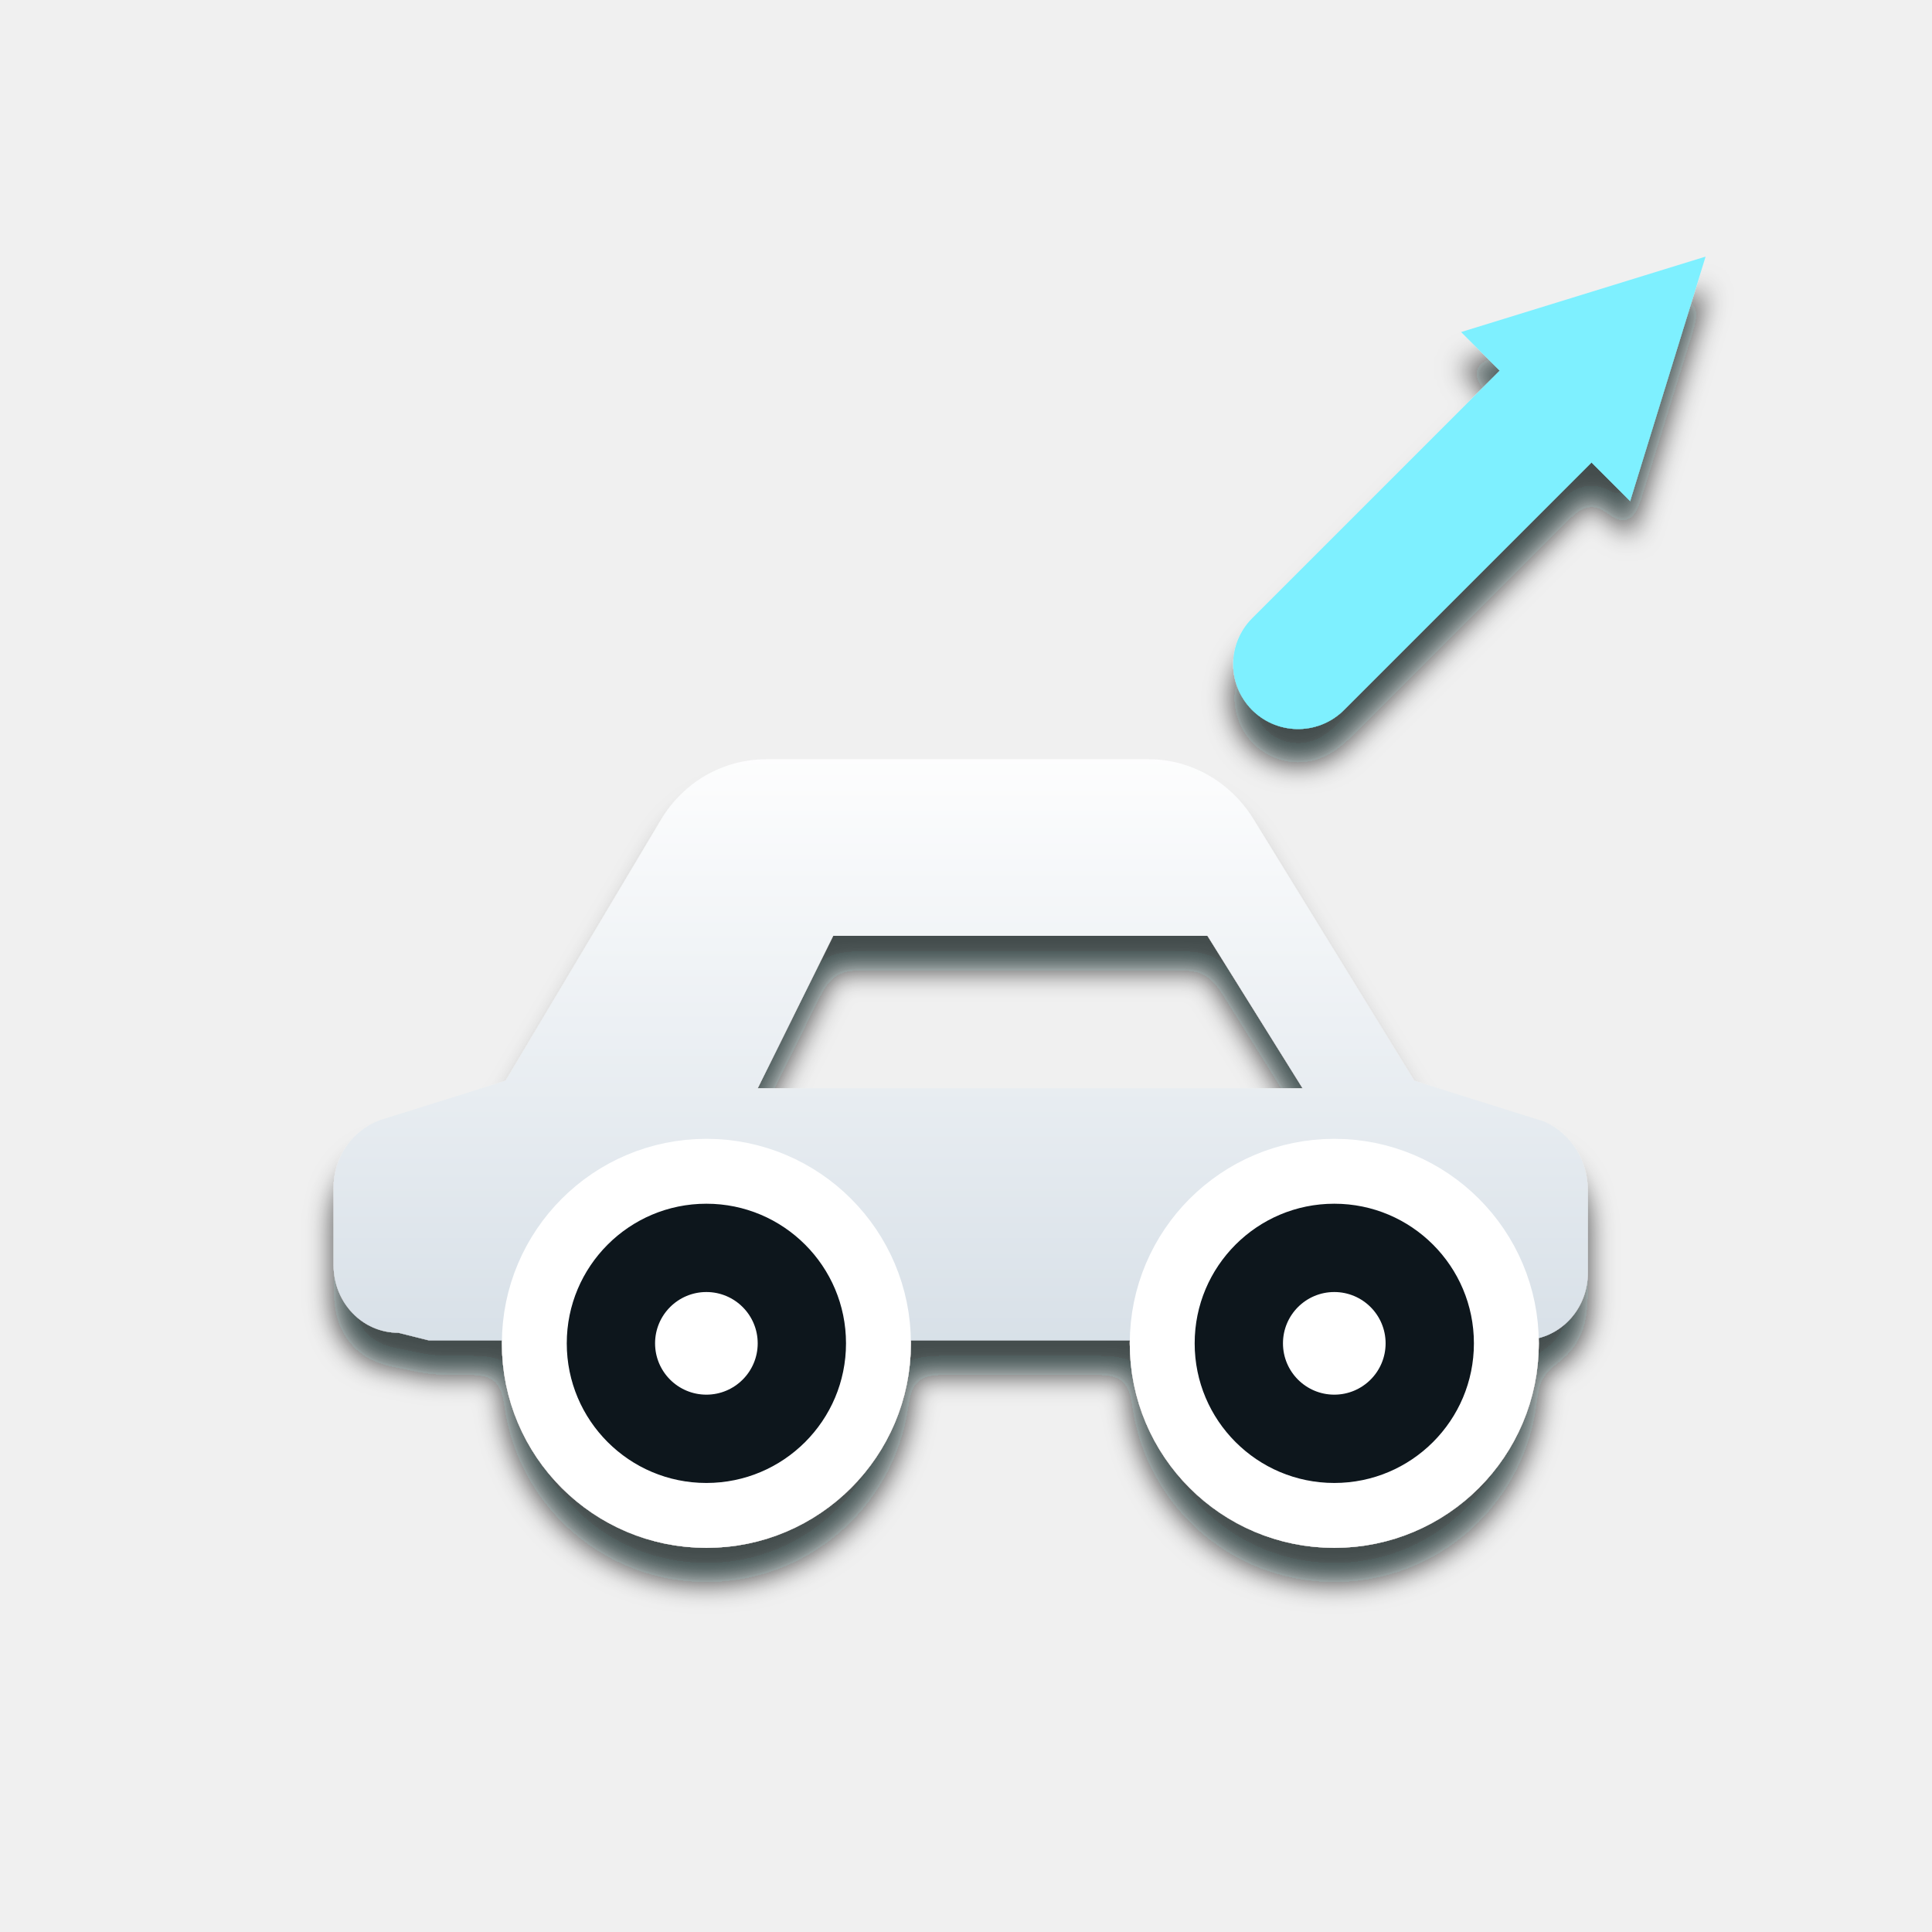
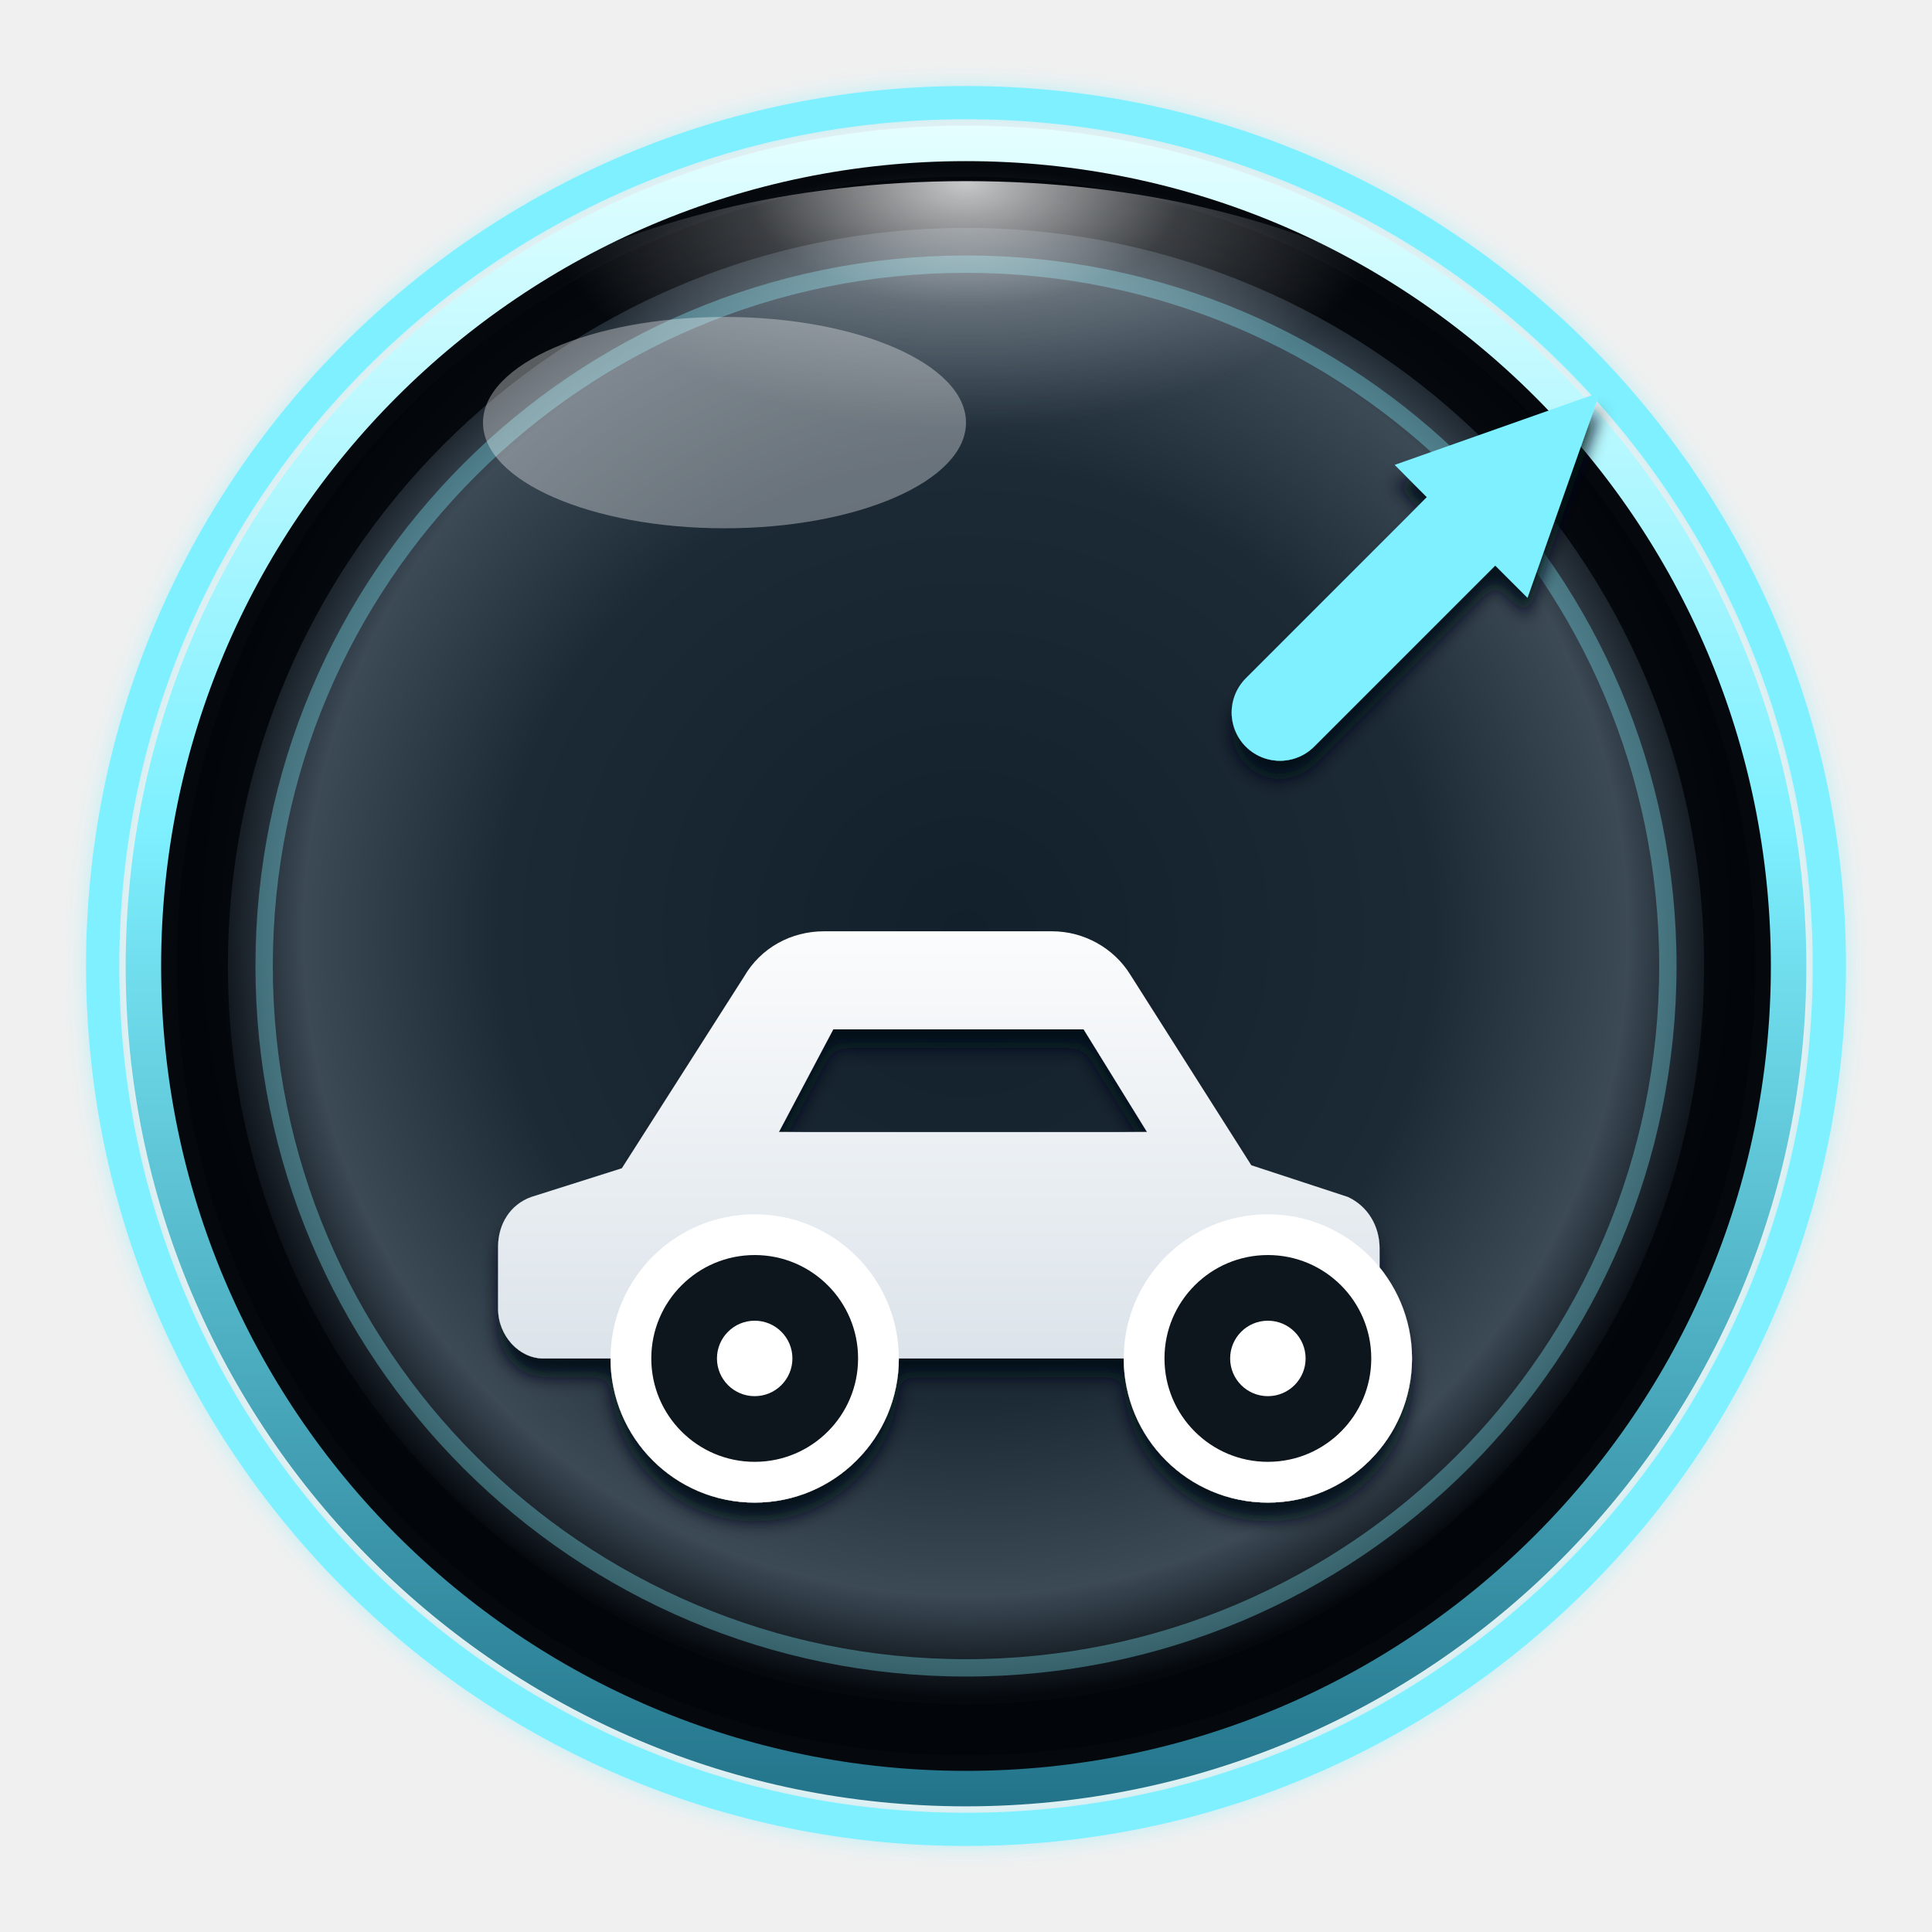
- <svg xmlns="http://www.w3.org/2000/svg" viewBox="0 0 64 64" fill="none" aria-hidden="true">
+ <svg xmlns="http://www.w3.org/2000/svg" viewBox="0 0 128 128" fill="none">
  <defs>
-     <linearGradient id="car-body" x1="32" y1="24" x2="32" y2="46" gradientUnits="userSpaceOnUse">
+     <radialGradient id="glass" cx="50%" cy="48%" r="52%">
+       <stop offset="0" stop-color="#12202c" />
+       <stop offset="0.55" stop-color="#1c2a36" />
+       <stop offset="0.78" stop-color="#3c4a56" />
+       <stop offset="0.9" stop-color="#05090e" />
+       <stop offset="1" stop-color="#05090e" />
+     </radialGradient>
+     <radialGradient id="sheen" cx="50%" cy="0%" r="62%">
+       <stop offset="0" stop-color="#ffffff" stop-opacity="0.78" />
+       <stop offset="0.28" stop-color="#ffffff" stop-opacity="0.22" />
+       <stop offset="0.55" stop-color="#ffffff" stop-opacity="0" />
+     </radialGradient>
+     <linearGradient id="rim" x1="64" y1="6" x2="64" y2="122" gradientUnits="userSpaceOnUse">
+       <stop offset="0" stop-color="#eaffff" />
+       <stop offset="0.42" stop-color="#7ef0ff" />
+       <stop offset="1" stop-color="#1f6f86" />
+     </linearGradient>
+     <linearGradient id="body" x1="64" y1="58" x2="64" y2="96" gradientUnits="userSpaceOnUse">
      <stop offset="0" stop-color="#ffffff" />
      <stop offset="1" stop-color="#d5dee6" />
    </linearGradient>
-     <filter id="depth" x="-20%" y="-20%" width="150%" height="150%">
-       <feDropShadow dx="0" dy="1.15" stdDeviation="0.45" flood-color="#021018" flood-opacity="0.72" />
+     <filter id="glow" x="-25%" y="-25%" width="150%" height="150%">
+       <feDropShadow dx="0" dy="0" stdDeviation="0.7" flood-color="#7ef0ff" flood-opacity="0.45" />
    </filter>
+     <filter id="depth" x="-30%" y="-30%" width="160%" height="160%">
+       <feDropShadow dx="0" dy="1.25" stdDeviation="0.55" flood-color="#021018" flood-opacity="0.9" />
+     </filter>
+     <clipPath id="clip">
+       <circle cx="64" cy="64" r="54.2" />
+     </clipPath>
  </defs>
+   <circle cx="64" cy="64" r="57.2" fill="none" stroke="#7ef0ff" stroke-width="2.2" filter="url(#glow)" />
+   <circle cx="64" cy="64" r="54.6" fill="url(#glass)" />
+   <circle cx="64" cy="64" r="50.6" fill="none" stroke="#02060a" stroke-width="3.4" opacity="0.9" />
+   <circle cx="64" cy="64" r="46.5" fill="none" stroke="#7ef0ff" stroke-width="1.15" opacity="0.34" />
+   <circle cx="64" cy="64" r="54.5" fill="none" stroke="url(#rim)" stroke-width="2.35" />
+   <g clip-path="url(#clip)">
+     <ellipse cx="64" cy="36" rx="42" ry="24" fill="url(#sheen)" />
+     <ellipse cx="48" cy="28" rx="16" ry="7" fill="#ffffff" opacity="0.34" />
+   </g>
  <g filter="url(#depth)">
-     <path fill="url(#car-body)" fill-rule="evenodd" d="M14.2 44.4h36.2c1.25 0 2.2-1 2.2-2.25v-2.7c0-1-.55-1.9-1.45-2.3l-4.3-1.35-5.35-8.7c-.75-1.2-2.05-1.95-3.45-1.95H25.4c-1.45 0-2.75.75-3.5 2l-5.15 8.65-4.15 1.3c-.95.35-1.55 1.25-1.55 2.25v2.55c0 1.25.95 2.25 2.15 2.25zM27.6 31h12.4l3.15 5.05H25.1l2.5-5.05z" />
-     <circle cx="23.4" cy="44.5" r="5.7" fill="#0b141c" stroke="#fff" stroke-width="2.15" />
-     <circle cx="23.4" cy="44.5" r="1.7" fill="#fff" />
-     <circle cx="44.2" cy="44.5" r="5.7" fill="#0b141c" stroke="#fff" stroke-width="2.15" />
-     <circle cx="44.2" cy="44.5" r="1.7" fill="#fff" />
-     <path d="M43 22 51.2 13.8" stroke="#7ef0ff" stroke-width="4.3" stroke-linecap="round" />
-     <path d="M54 16.6 56.5 8.5 48.4 11z" fill="#7ef0ff" />
+     <path fill="url(#body)" fill-rule="evenodd" d="M36 90h52c2 0 3.4-1.5 3.4-3.3v-4c0-1.5-.8-2.8-2.1-3.4l-6.4-2.1-8-12.6c-1.1-1.8-3.1-2.9-5.2-2.9H54.6c-2.2 0-4.2 1.1-5.3 3L41.2 77.4l-6 1.9c-1.4.5-2.2 1.8-2.2 3.3v4.1c0 1.8 1.4 3.3 3 3.3zM55.2 68.2h16.6l4.2 6.8H51.6l3.6-6.8z" />
+     <circle cx="50" cy="90" r="8.2" fill="#0b141c" stroke="#fff" stroke-width="2.7" />
+     <circle cx="50" cy="90" r="2.5" fill="#fff" />
+     <circle cx="84" cy="90" r="8.2" fill="#0b141c" stroke="#fff" stroke-width="2.7" />
+     <circle cx="84" cy="90" r="2.5" fill="#fff" />
+     <path d="M84.8 47.2 96.8 35.2" stroke="#7ef0ff" stroke-width="6.4" stroke-linecap="round" />
+     <path d="M101.2 39.6 106 26 92.4 30.8z" fill="#7ef0ff" />
  </g>
</svg>
